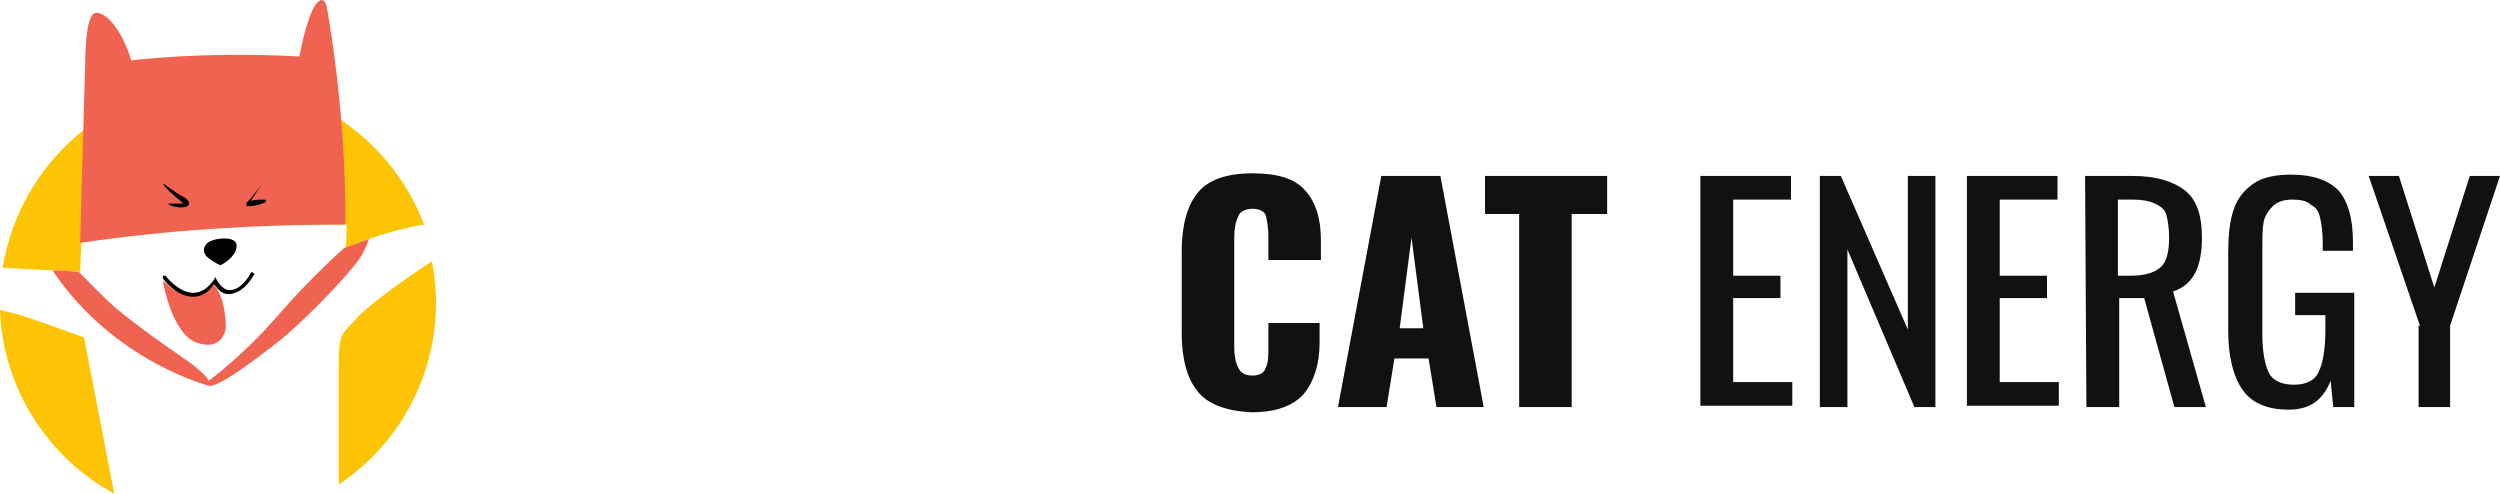
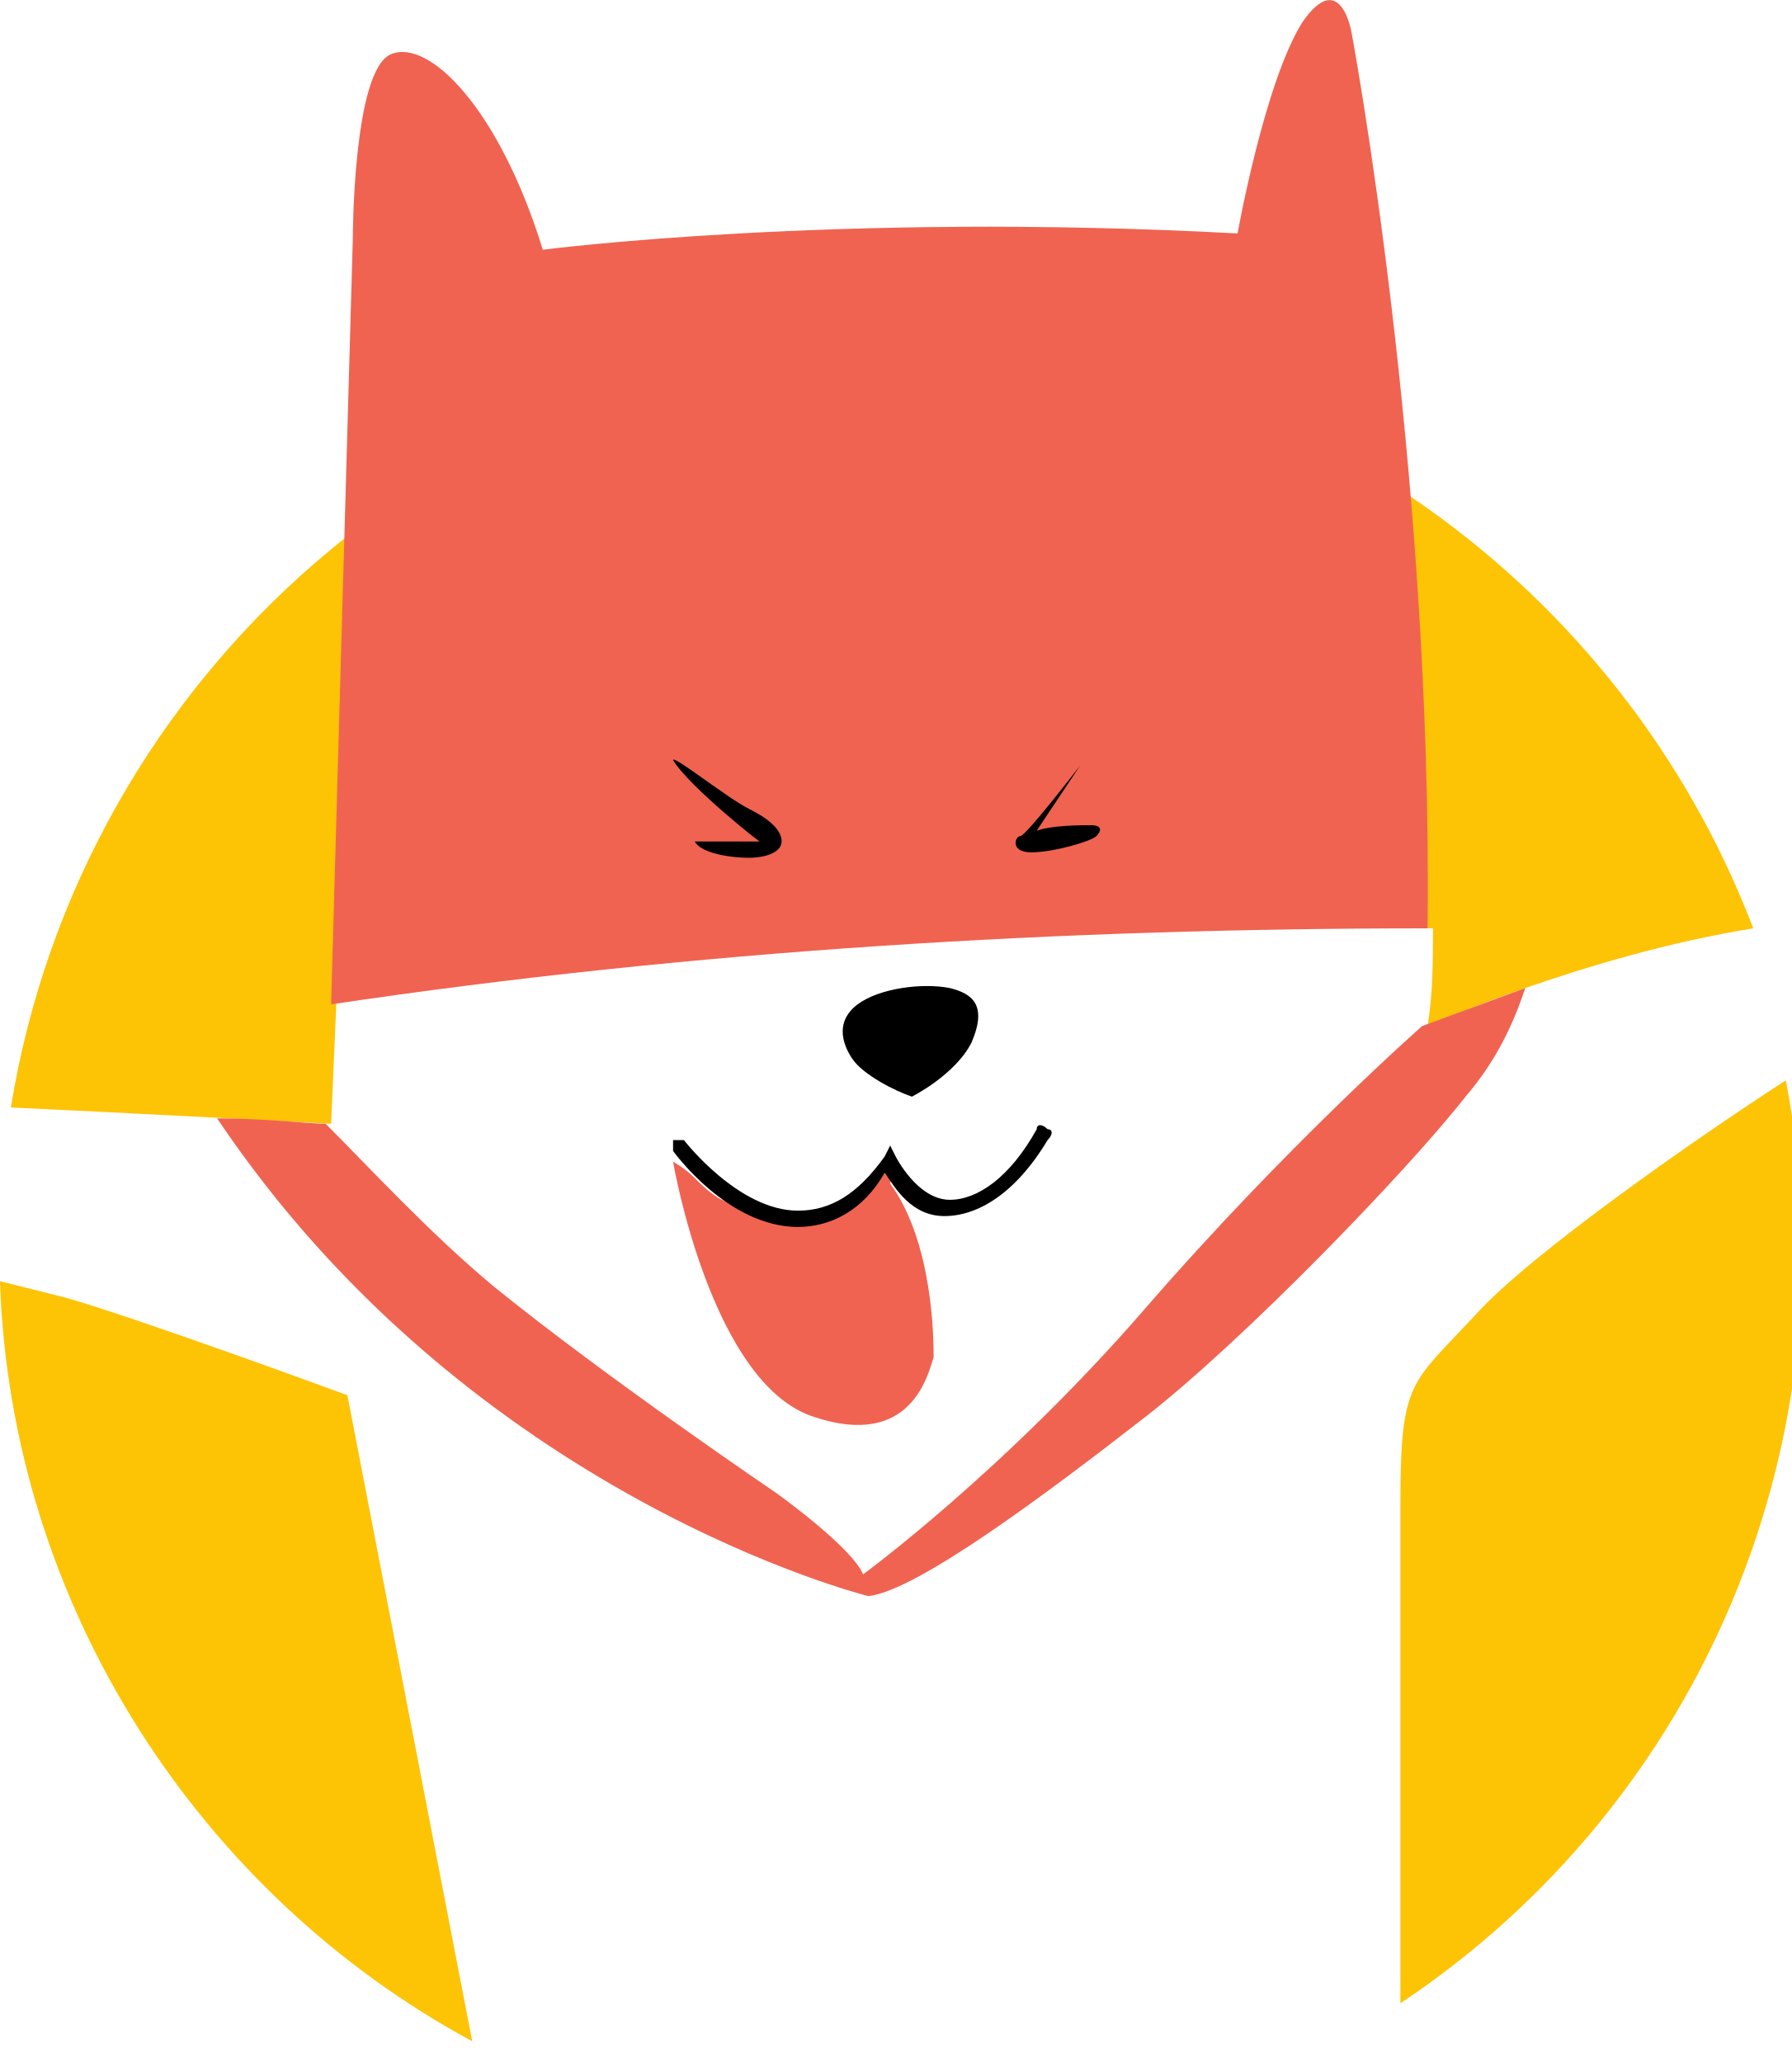
- <svg xmlns="http://www.w3.org/2000/svg" version="1.1" id="Layer_1" x="0" y="0" viewBox="0 0 190.4 37.6" xml:space="preserve">
-   <style>.st0{fill:#fdc305}.st1{fill:#f06351}.st2{fill:#111}</style>
-   <path class="st0" d="M6.1 20.7l.1-2.3c6.7-.9 13.4-1.4 20.2-1.3 0 .6 0 1.2-.1 1.8 0 0 2.9-1.3 6-1.8-2.4-6.3-8.5-10.8-15.6-10.8C8.4 6.3 1.5 12.4.2 20.4c2.2.1 5.9.3 5.9.3zM27.2 24.2c-1.2 1.3-1.4 1.2-1.4 3.5v9.2a16.62 16.62 0 007.1-17c-1.7 1.1-4.7 3.2-5.7 4.3zM6.4 25.7s-3.8-1.4-5.2-1.8L0 23.6c.2 6 3.7 11.3 8.7 14L6.4 25.7z" />
-   <path class="st1" d="M26.3 17.1C26.4 8.6 24.9.6 24.9.6s-.2-1.2-.9-.2c-.7 1.1-1.2 3.9-1.2 3.9-7.4-.4-12.8.3-12.8.3C9.2 2 7.9.8 7.2 1c-.7.3-.7 3.4-.7 3.4l-.4 14.1c6.7-1 13.5-1.4 20.2-1.4z" />
-   <path d="M12.4 14c0-.1 1 .7 1.4.9s.6.4.6.6c0 .2-.3.3-.6.3s-.9-.1-1-.3H14c.1.1-1.3-1-1.6-1.5zM19.9 14.1s-1 1.3-1.1 1.3c0 .1-.2.3.2.3s1.1-.2 1.2-.3.1-.2-.1-.2-.7 0-1 .1l.8-1.2s.1-.1 0 0zM16.8 20.2s.8-.4 1.1-1c.3-.7 0-.9-.4-1-.5-.1-1.3 0-1.7.3-.4.4-.3.7-.1 1 .2.2.8.6 1.1.7z" />
-   <path class="st1" d="M16.3 21.5s-.2.4-.5.6c-.2.2-.6.4-1 .4-.6 0-1.1-.2-1.5-.4-.2-.1-.4-.3-.5-.4-.2-.2-.4-.3-.4-.3s.7 4.1 2.6 4.7c1.8.6 2.1-.7 2.2-1.1 0-.3 0-2.1-.8-3.2.1-.4 0-.2-.1-.3z" />
-   <path d="M14.7 22.6c-1.3 0-2.3-1.4-2.3-1.4V21h.2s1 1.3 2.1 1.3c.6 0 1.1-.3 1.6-1l.1-.2.1.2s.4.8 1 .8c.5 0 1.1-.4 1.6-1.3 0-.1.1-.1.2 0 .1 0 .1.1 0 .2-.6 1-1.3 1.4-1.9 1.4s-.9-.5-1.1-.8c-.4.7-1 1-1.6 1z" />
-   <path class="st1" d="M26.2 18.9s-2.5 2.2-5.1 5.2-5.2 4.9-5.2 4.9c-.2-.5-1.6-1.5-1.6-1.5s-3.1-2.1-5.2-3.8c-1.2-1-2.3-2.2-3.1-3-.3 0-1.1-.1-2-.1 4.7 7 12 8.8 12 8.8.9-.1 3.3-1.9 5.1-3.3 1.8-1.4 4.8-4.5 5.9-5.9.6-.7.9-1.4 1.1-2l-1.9.7z" />
-   <g>
-     <path class="st2" d="M1.2 19.6c-.8-1-1.2-2.5-1.2-4.4V8.9C0 7 .4 5.5 1.2 4.5S3.4 3 5.4 3c1.9 0 3.2.4 4 1.3.8.9 1.2 2.1 1.2 3.8v1.5h-4V7.8c0-.7-.1-1.2-.2-1.6-.1-.3-.5-.5-1-.5s-1 .2-1.1.6c-.2.4-.3.9-.3 1.6v8.3c0 .7.1 1.2.3 1.6.2.4.5.6 1.1.6.5 0 .9-.2 1-.6.2-.4.2-.9.2-1.6v-1.8h3.9v1.5c0 1.6-.4 2.9-1.2 3.9-.8.9-2.1 1.4-4 1.4-1.9-.1-3.3-.6-4.1-1.6zM15.2 3.2h4.5L23 20.8h-3.6l-.6-3.7h-2.6l-.6 3.7h-3.7l3.3-17.6zm3.2 11.6l-.9-6.9-.9 6.9h1.8zM25.8 6.1h-2.7V3.2h9.3v2.9h-2.7v14.7h-4V6.1h.1zM39.5 3.2h6.9V5H42v5.8h3.6v1.7H42v6.4h4.5v1.8h-7V3.2zM48.5 3.2h1.7l5.1 11.7V3.2h2.1v17.6h-1.6l-5.1-12v12h-2.1V3.2h-.1zM59.8 3.2h6.9V5h-4.4v5.8h3.6v1.7h-3.6v6.4h4.5v1.8h-7V3.2zM68.8 3.2h3.6c1.8 0 3.1.4 4 1.1s1.3 1.9 1.3 3.6c0 2.3-.7 3.6-2.2 4.1l2.5 8.8h-2.4l-2.3-8.3h-1.9v8.3h-2.5l-.1-17.6zm3.4 7.6c1.1 0 1.8-.2 2.3-.6.5-.4.7-1.2.7-2.3 0-.7-.1-1.3-.2-1.7s-.4-.7-.9-.9c-.4-.2-1-.3-1.7-.3h-1.1v5.8h.9zM80.8 19.5c-.7-1-1.1-2.5-1.1-4.5V9.2c0-1.4.1-2.5.4-3.4s.8-1.5 1.5-2 1.7-.7 2.9-.7c1.6 0 2.8.4 3.6 1.2.7.8 1.1 2.1 1.1 3.9v.7h-2.3v-.6c0-.8-.1-1.5-.2-1.9-.1-.5-.3-.8-.7-1-.3-.3-.8-.4-1.4-.4-.7 0-1.2.2-1.5.5s-.6.7-.7 1.2-.1 1.2-.1 2.1v6.5c0 1.3.2 2.3.5 2.9s1 .9 1.9.9 1.6-.3 1.9-1c.3-.6.5-1.7.5-3.1v-1.2h-2.3v-1.7h4.5v8.7h-1.6l-.2-2c-.6 1.5-1.6 2.2-3.2 2.2s-2.8-.5-3.5-1.5zM94.3 14.6L90.4 3.2h2.3l2.7 8.5 2.7-8.5h2.3l-3.8 11.4v6.2h-2.4v-6.2h.1z" transform="translate(90 10.2)" />
-   </g>
+ <svg xmlns="http://www.w3.org/2000/svg" viewBox="0 0 33 38">
+   <path fill="#FDC305" d="M6.1 20.7l.1-2.3c6.7-.9 13.4-1.4 20.2-1.3 0 .6 0 1.2-.1 1.8 0 0 2.9-1.3 6-1.8-2.4-6.3-8.5-10.8-15.6-10.8C8.4 6.3 1.5 12.4.2 20.4c2.2.1 5.9.3 5.9.3M27.2 24.2c-1.2 1.3-1.4 1.2-1.4 3.5v9.2a16.62 16.62 0 007.1-17c-1.7 1.1-4.7 3.2-5.7 4.3M6.4 25.7s-3.8-1.4-5.2-1.8L0 23.6c.2 6 3.7 11.3 8.7 14L6.4 25.7z" />
+   <path fill="#F06351" d="M26.3 17.1C26.4 8.6 24.9.6 24.9.6s-.2-1.2-.9-.2c-.7 1.1-1.2 3.9-1.2 3.9-7.4-.4-12.8.3-12.8.3C9.2 2 7.9.7 7.2 1c-.7.3-.7 3.4-.7 3.4l-.4 14.1c6.7-1 13.5-1.4 20.2-1.4" />
+   <path d="M12.4 14c0-.1 1 .7 1.4.9.4.2.6.4.6.6s-.3.3-.6.3c-.4 0-.9-.1-1-.3H14c.1.1-1.3-1-1.6-1.5M19.9 14.1s-1 1.3-1.1 1.3-.2.3.2.3 1.1-.2 1.2-.3c.1-.1.1-.2-.1-.2s-.7 0-1 .1l.8-1.2s.1-.1 0 0M16.8 20.2s.8-.4 1.1-1c.3-.7 0-.9-.4-1-.5-.1-1.3 0-1.7.3s-.3.7-.1 1 .8.6 1.1.7" />
+   <path fill="#F06351" d="M16.3 21.5s-.2.4-.5.6c-.2.2-.6.4-1 .4-.6 0-1.1-.2-1.5-.4-.2-.1-.4-.3-.5-.4-.2-.2-.4-.3-.4-.3s.7 4.1 2.6 4.7c1.8.6 2.1-.8 2.2-1.1 0-.3 0-2.1-.8-3.2.1-.4 0-.2-.1-.3" />
+   <path d="M14.7 22.6c-1.3 0-2.3-1.4-2.3-1.4V21h.2s1 1.3 2.1 1.3c.6 0 1.1-.3 1.6-1l.1-.2.1.2s.4.8 1 .8c.5 0 1.1-.4 1.6-1.3 0-.1.1-.1.2 0 .1 0 .1.1 0 .2-.6 1-1.3 1.4-1.9 1.4-.6 0-.9-.5-1.1-.8-.4.7-1 1-1.6 1" />
+   <path fill="#F06351" d="M26.2 18.9s-2.5 2.2-5.1 5.2-5.2 4.9-5.2 4.9c-.2-.5-1.6-1.5-1.6-1.5s-3.1-2.1-5.2-3.8c-1.2-1-2.3-2.2-3.1-3-.3 0-1.1-.1-2-.1 4.7 7 12 8.8 12 8.8.9-.1 3.3-1.9 5.1-3.3 1.8-1.4 4.8-4.5 5.9-5.9.6-.7.9-1.4 1.1-2l-1.9.7z" />
</svg>
